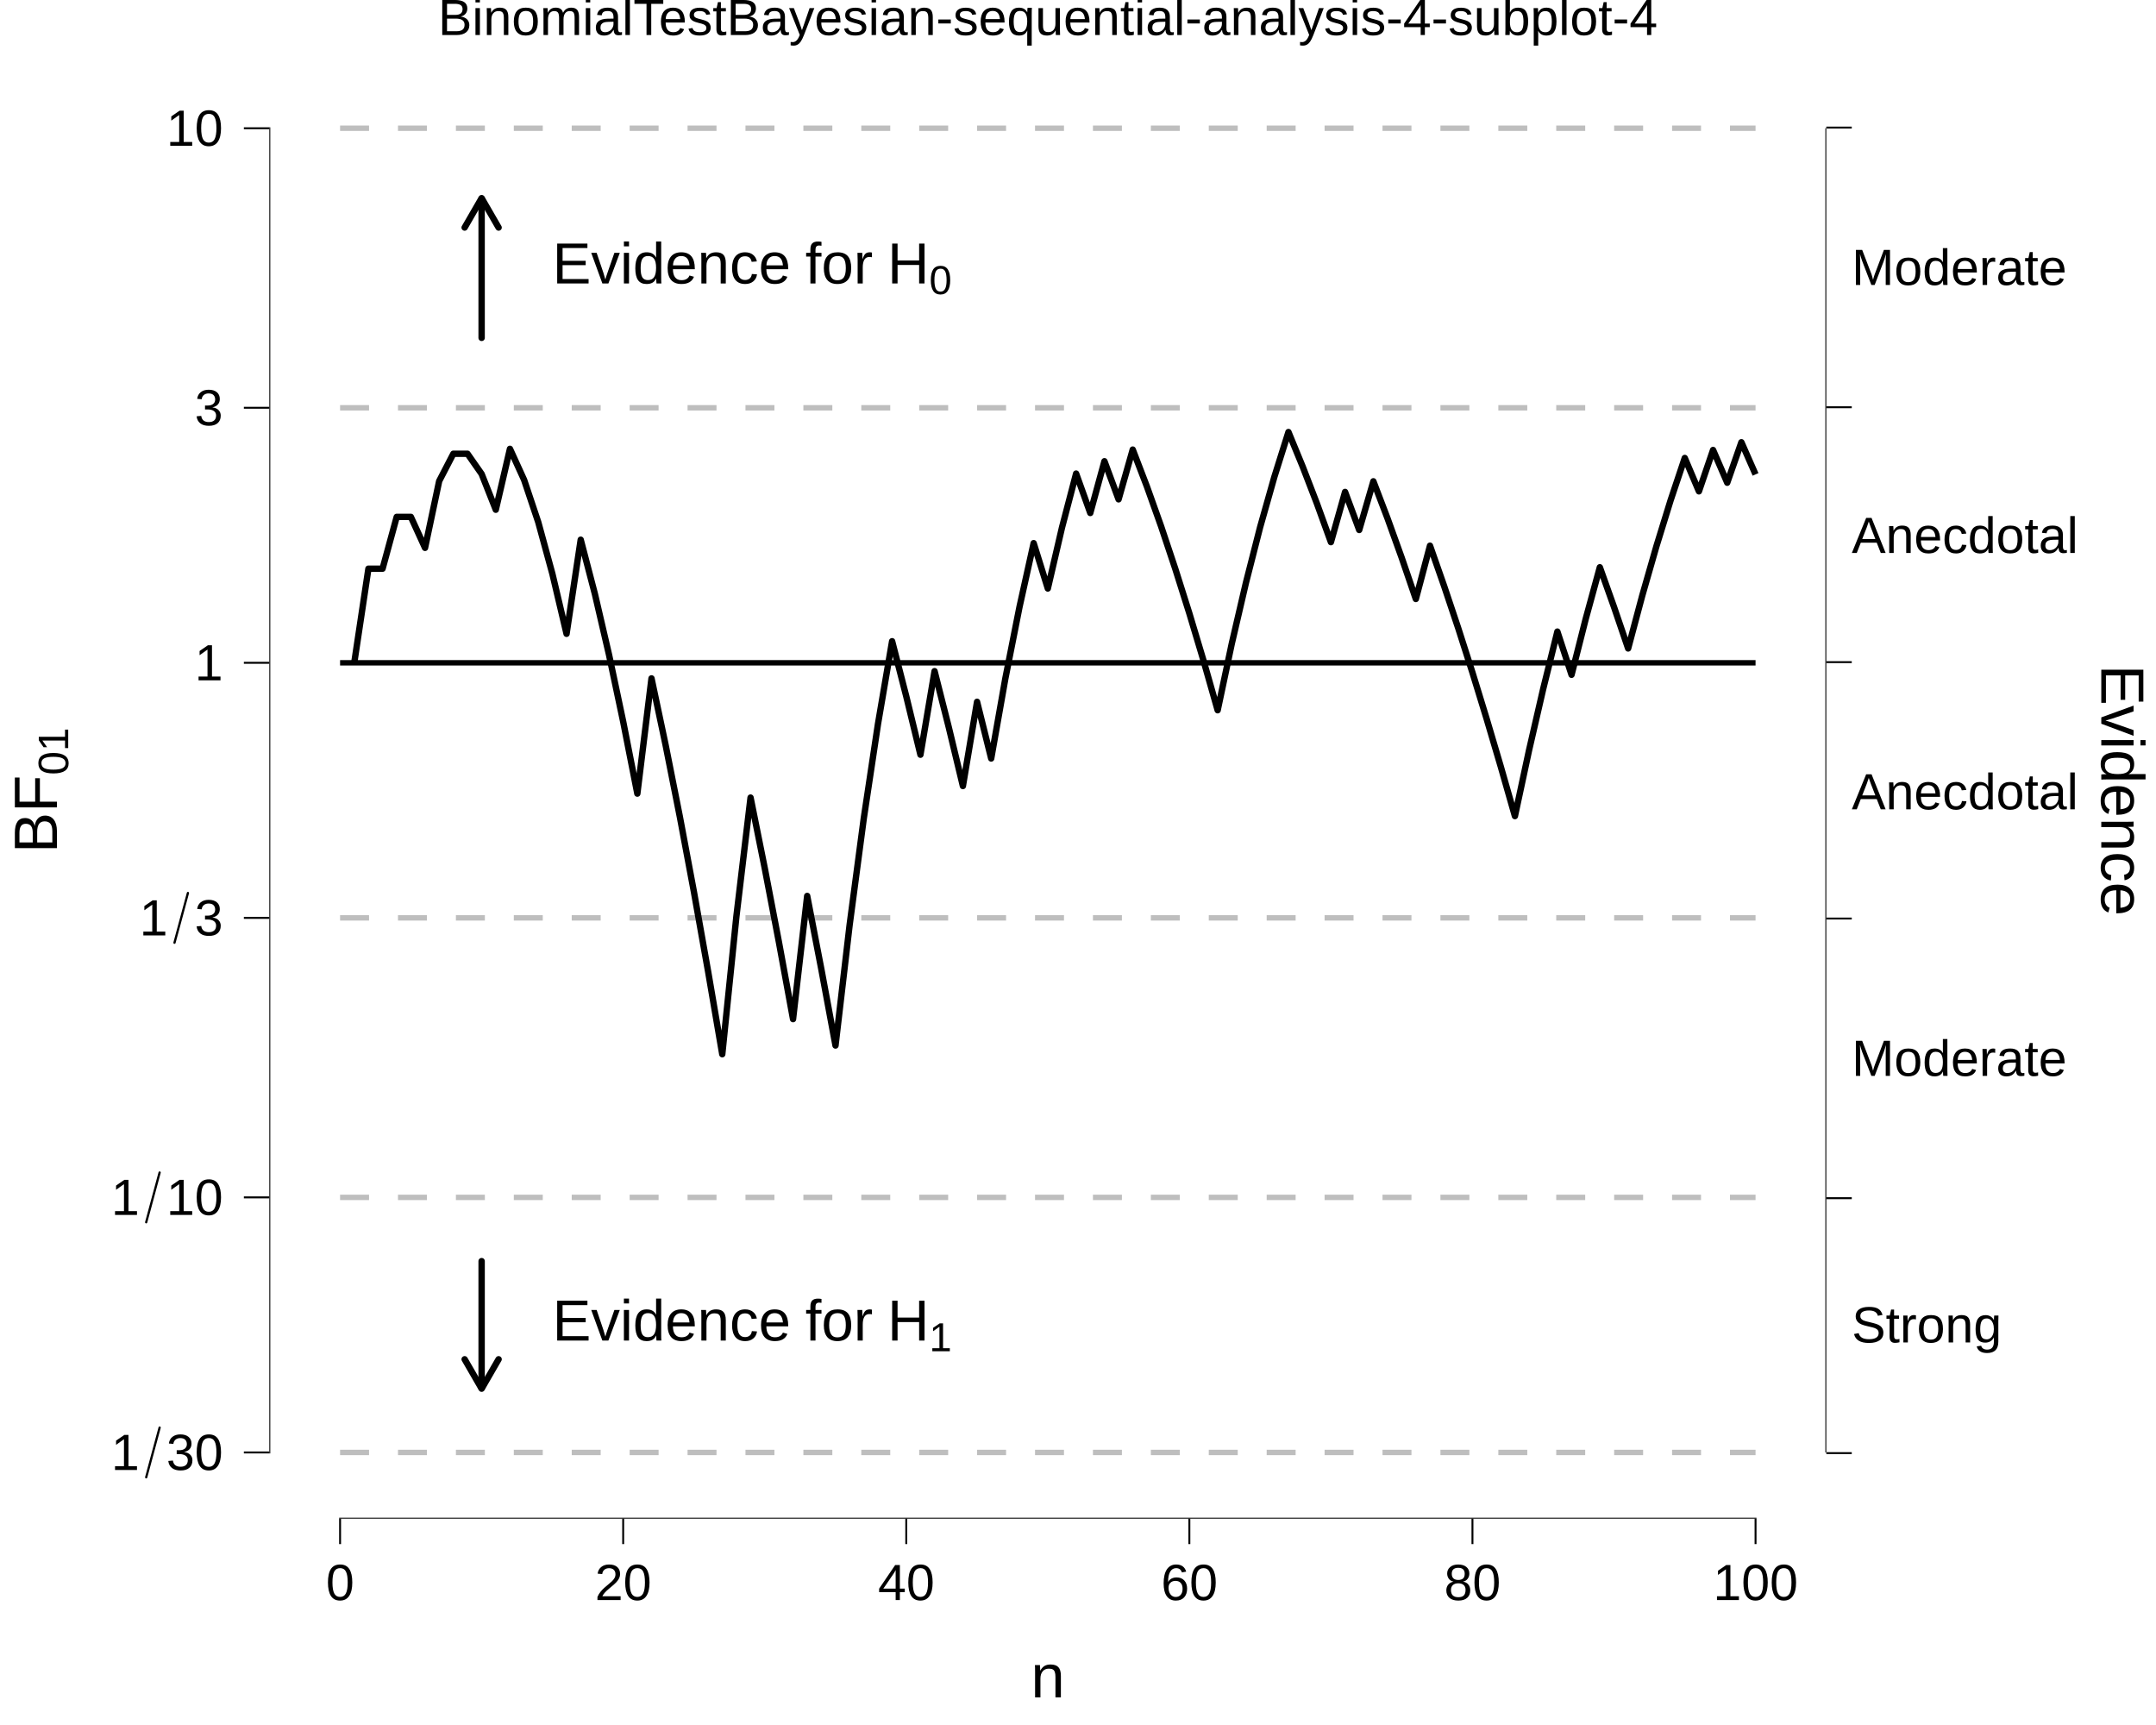
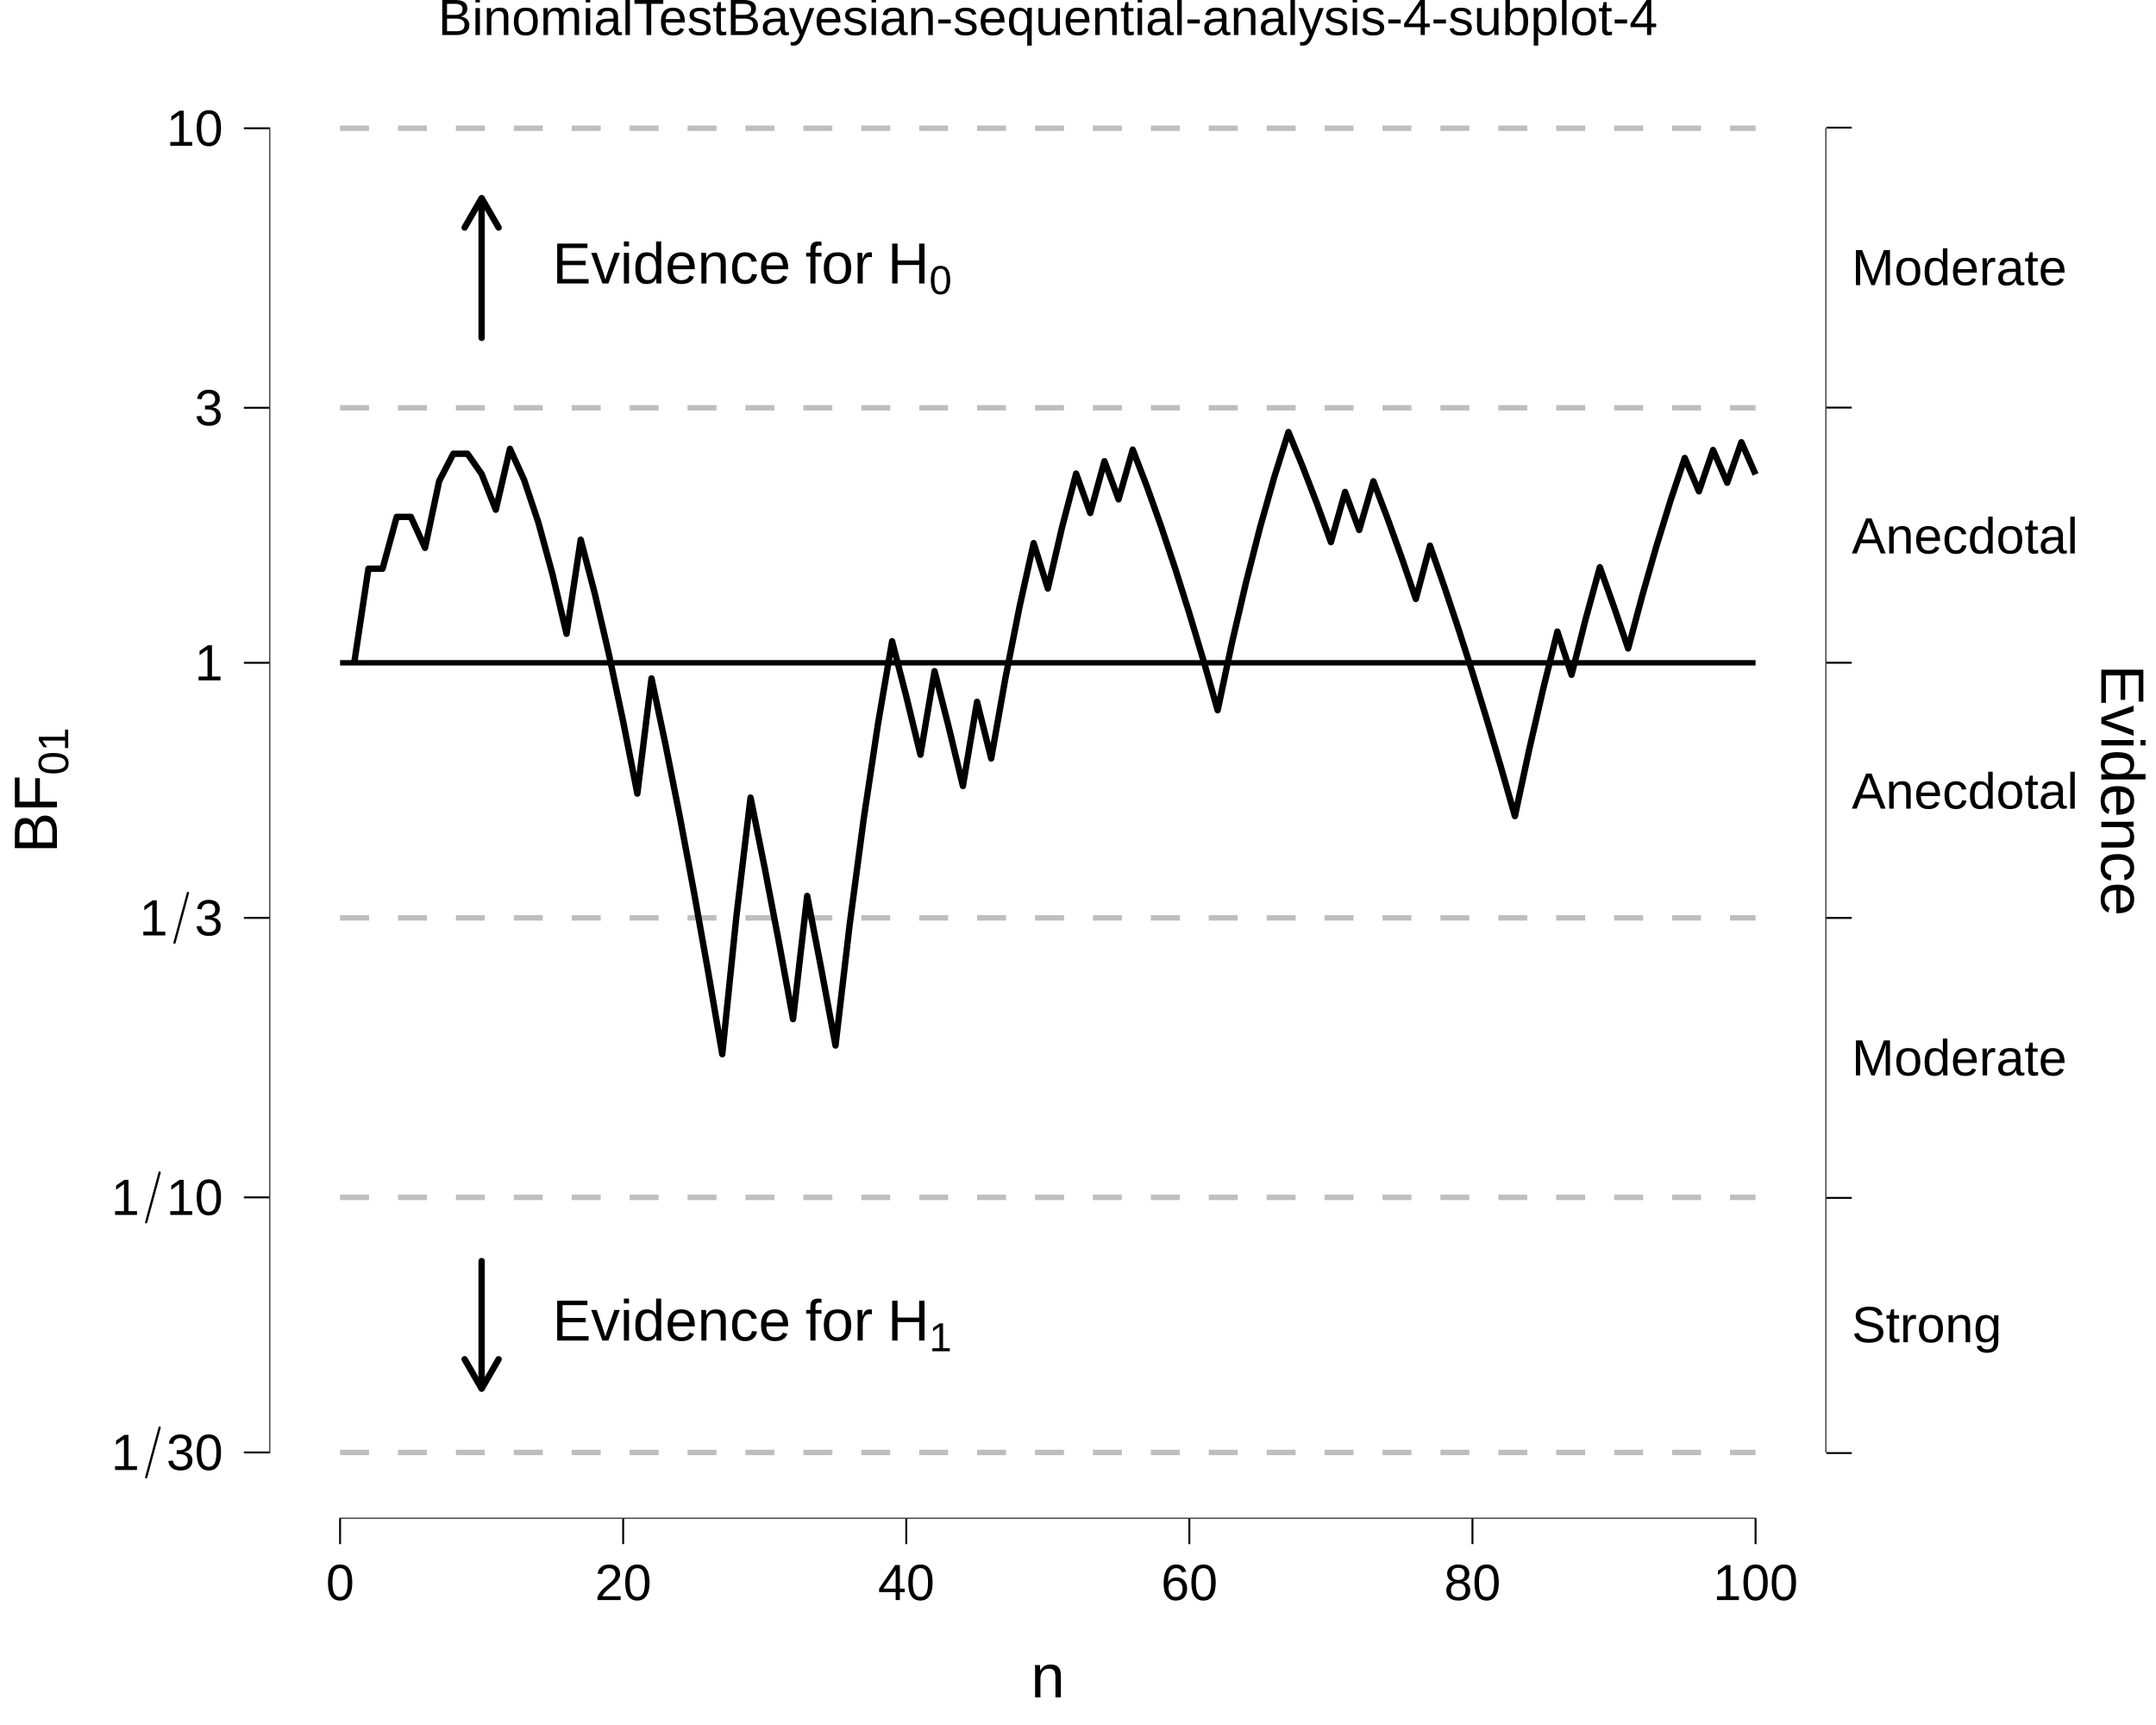
<svg xmlns="http://www.w3.org/2000/svg" viewBox="0 0 720.00 576.00">
  <defs>
    <style type="text/css">
    line, polyline, polygon, path, rect, circle {
      fill: none;
      stroke: #000000;
      stroke-linecap: round;
      stroke-linejoin: round;
      stroke-miterlimit: 10.00;
    }
  </style>
  </defs>
  <rect width="100%" height="100%" style="stroke: none; fill: #FFFFFF;" />
  <rect x="0.00" y="0.00" width="720.00" height="576.00" style="stroke-width: 10.67; stroke: none;" />
  <defs>
    <clipPath id="cpODkuOTR8NjA5LjkwfDUwNy4xMHwyMC43MQ==">
      <rect x="89.94" y="20.71" width="519.96" height="486.38" />
    </clipPath>
  </defs>
  <rect x="89.94" y="20.71" width="519.96" height="486.38" style="stroke-width: 10.67; stroke: none;" clip-path="url(#cpODkuOTR8NjA5LjkwfDUwNy4xMHwyMC43MQ==)" />
  <line x1="113.57" y1="484.99" x2="586.27" y2="484.99" style="stroke-width: 1.81; stroke: #BEBEBE; stroke-dasharray: 9.67,9.67; stroke-linecap: butt;" clip-path="url(#cpODkuOTR8NjA5LjkwfDUwNy4xMHwyMC43MQ==)" />
  <line x1="113.57" y1="399.82" x2="586.27" y2="399.82" style="stroke-width: 1.81; stroke: #BEBEBE; stroke-dasharray: 9.67,9.67; stroke-linecap: butt;" clip-path="url(#cpODkuOTR8NjA5LjkwfDUwNy4xMHwyMC43MQ==)" />
  <line x1="113.57" y1="306.49" x2="586.27" y2="306.49" style="stroke-width: 1.81; stroke: #BEBEBE; stroke-dasharray: 9.67,9.67; stroke-linecap: butt;" clip-path="url(#cpODkuOTR8NjA5LjkwfDUwNy4xMHwyMC43MQ==)" />
  <line x1="113.57" y1="221.32" x2="586.27" y2="221.32" style="stroke-width: 1.81; stroke-linecap: butt;" clip-path="url(#cpODkuOTR8NjA5LjkwfDUwNy4xMHwyMC43MQ==)" />
  <line x1="113.57" y1="136.16" x2="586.27" y2="136.16" style="stroke-width: 1.81; stroke: #BEBEBE; stroke-dasharray: 9.67,9.67; stroke-linecap: butt;" clip-path="url(#cpODkuOTR8NjA5LjkwfDUwNy4xMHwyMC43MQ==)" />
  <line x1="113.57" y1="42.82" x2="586.27" y2="42.82" style="stroke-width: 1.81; stroke: #BEBEBE; stroke-dasharray: 9.67,9.67; stroke-linecap: butt;" clip-path="url(#cpODkuOTR8NjA5LjkwfDUwNy4xMHwyMC43MQ==)" />
  <polyline points="118.30,221.32 123.03,189.89 127.76,189.89 132.48,172.59 137.21,172.59 141.94,182.94 146.66,160.64 151.39,151.51 156.12,151.51 160.84,158.26 165.57,170.21 170.30,149.87 175.02,160.22 179.75,174.35 184.48,191.65 189.20,211.64 193.93,180.21 198.66,198.32 203.39,218.66 208.11,240.96 212.84,265.00 217.57,226.52 222.29,248.82 227.02,272.65 231.75,297.88 236.47,324.37 241.20,352.02 245.93,305.92 250.65,266.32 255.38,289.86 260.11,314.55 264.84,340.30 269.56,299.16 274.29,323.65 279.02,349.11 283.74,308.81 288.47,273.19 293.20,241.76 297.92,214.11 302.65,232.53 307.38,252.01 312.10,224.11 316.83,242.80 321.56,262.47 326.29,234.34 331.01,253.27 335.74,226.54 340.47,202.64 345.19,181.36 349.92,196.51 354.65,176.17 359.37,158.13 364.10,171.30 368.83,154.01 373.55,166.74 378.28,150.12 383.01,162.45 387.74,175.71 392.46,189.84 397.19,204.82 401.92,220.60 406.64,237.16 411.37,214.85 416.10,194.52 420.82,176.03 425.55,159.31 430.28,144.26 435.00,155.73 439.73,167.99 444.46,181.03 449.19,164.26 453.91,176.97 458.64,160.71 463.37,173.10 468.09,186.21 472.82,200.01 477.55,182.21 482.27,195.69 487.00,209.82 491.73,224.59 496.45,239.98 501.18,255.96 505.91,272.51 510.63,250.51 515.36,229.99 520.09,210.89 524.82,225.32 529.54,206.70 534.27,189.41 539.00,202.68 543.72,216.53 548.45,198.82 553.18,182.34 557.90,167.06 562.63,152.92 567.36,164.07 572.08,150.25 576.81,161.19 581.54,147.67 586.27,158.41 " style="stroke-width: 2.13; stroke-linecap: butt;" clip-path="url(#cpODkuOTR8NjA5LjkwfDUwNy4xMHwyMC43MQ==)" />
  <line x1="160.84" y1="421.11" x2="160.84" y2="463.70" style="stroke-width: 2.13; stroke-linejoin: bevel;" clip-path="url(#cpODkuOTR8NjA5LjkwfDUwNy4xMHwyMC43MQ==)" />
  <polyline points="155.17,453.88 160.84,463.70 166.51,453.88 " style="stroke-width: 2.13; stroke-linejoin: bevel;" clip-path="url(#cpODkuOTR8NjA5LjkwfDUwNy4xMHwyMC43MQ==)" />
  <line x1="160.84" y1="112.82" x2="160.84" y2="66.16" style="stroke-width: 2.13; stroke-linejoin: bevel;" clip-path="url(#cpODkuOTR8NjA5LjkwfDUwNy4xMHwyMC43MQ==)" />
  <polyline points="166.51,75.98 160.84,66.16 155.17,75.98 " style="stroke-width: 2.13; stroke-linejoin: bevel;" clip-path="url(#cpODkuOTR8NjA5LjkwfDUwNy4xMHwyMC43MQ==)" />
  <g clip-path="url(#cpODkuOTR8NjA5LjkwfDUwNy4xMHwyMC43MQ==)">
    <text x="184.48" y="447.63" style="font-size: 19.35px; font-family: Liberation Sans;" textLength="12.91px" lengthAdjust="spacingAndGlyphs">E</text>
  </g>
  <g clip-path="url(#cpODkuOTR8NjA5LjkwfDUwNy4xMHwyMC43MQ==)">
    <text x="197.38" y="447.63" style="font-size: 19.35px; font-family: Liberation Sans;" textLength="9.67px" lengthAdjust="spacingAndGlyphs">v</text>
  </g>
  <g clip-path="url(#cpODkuOTR8NjA5LjkwfDUwNy4xMHwyMC43MQ==)">
    <text x="207.06" y="447.63" style="font-size: 19.35px; font-family: Liberation Sans;" textLength="4.30px" lengthAdjust="spacingAndGlyphs">i</text>
  </g>
  <g clip-path="url(#cpODkuOTR8NjA5LjkwfDUwNy4xMHwyMC43MQ==)">
    <text x="211.35" y="447.63" style="font-size: 19.35px; font-family: Liberation Sans;" textLength="10.77px" lengthAdjust="spacingAndGlyphs">d</text>
  </g>
  <g clip-path="url(#cpODkuOTR8NjA5LjkwfDUwNy4xMHwyMC43MQ==)">
    <text x="222.12" y="447.63" style="font-size: 19.35px; font-family: Liberation Sans;" textLength="10.77px" lengthAdjust="spacingAndGlyphs">e</text>
  </g>
  <g clip-path="url(#cpODkuOTR8NjA5LjkwfDUwNy4xMHwyMC43MQ==)">
    <text x="232.88" y="447.63" style="font-size: 19.35px; font-family: Liberation Sans;" textLength="10.77px" lengthAdjust="spacingAndGlyphs">n</text>
  </g>
  <g clip-path="url(#cpODkuOTR8NjA5LjkwfDUwNy4xMHwyMC43MQ==)">
    <text x="243.65" y="447.63" style="font-size: 19.35px; font-family: Liberation Sans;" textLength="9.67px" lengthAdjust="spacingAndGlyphs">c</text>
  </g>
  <g clip-path="url(#cpODkuOTR8NjA5LjkwfDUwNy4xMHwyMC43MQ==)">
    <text x="253.32" y="447.63" style="font-size: 19.35px; font-family: Liberation Sans;" textLength="10.77px" lengthAdjust="spacingAndGlyphs">e</text>
  </g>
  <g clip-path="url(#cpODkuOTR8NjA5LjkwfDUwNy4xMHwyMC43MQ==)">
    <text x="264.09" y="447.63" style="font-size: 19.35px; font-family: Symbola;" textLength="4.84px" lengthAdjust="spacingAndGlyphs"> </text>
  </g>
  <g clip-path="url(#cpODkuOTR8NjA5LjkwfDUwNy4xMHwyMC43MQ==)">
    <text x="268.93" y="447.63" style="font-size: 19.35px; font-family: Liberation Sans;" textLength="22.58px" lengthAdjust="spacingAndGlyphs">for</text>
  </g>
  <g clip-path="url(#cpODkuOTR8NjA5LjkwfDUwNy4xMHwyMC43MQ==)">
    <text x="291.51" y="447.63" style="font-size: 19.35px; font-family: Symbola;" textLength="4.84px" lengthAdjust="spacingAndGlyphs"> </text>
  </g>
  <g clip-path="url(#cpODkuOTR8NjA5LjkwfDUwNy4xMHwyMC43MQ==)">
    <text x="296.35" y="447.63" style="font-size: 19.35px; font-family: Liberation Sans;" textLength="13.97px" lengthAdjust="spacingAndGlyphs">H</text>
  </g>
  <g clip-path="url(#cpODkuOTR8NjA5LjkwfDUwNy4xMHwyMC43MQ==)">
    <text x="310.32" y="451.20" style="font-size: 13.54px; font-family: Liberation Sans;" textLength="7.53px" lengthAdjust="spacingAndGlyphs">1</text>
  </g>
  <g clip-path="url(#cpODkuOTR8NjA5LjkwfDUwNy4xMHwyMC43MQ==)">
    <text x="184.48" y="94.65" style="font-size: 19.35px; font-family: Liberation Sans;" textLength="12.91px" lengthAdjust="spacingAndGlyphs">E</text>
  </g>
  <g clip-path="url(#cpODkuOTR8NjA5LjkwfDUwNy4xMHwyMC43MQ==)">
    <text x="197.38" y="94.65" style="font-size: 19.35px; font-family: Liberation Sans;" textLength="9.67px" lengthAdjust="spacingAndGlyphs">v</text>
  </g>
  <g clip-path="url(#cpODkuOTR8NjA5LjkwfDUwNy4xMHwyMC43MQ==)">
    <text x="207.06" y="94.65" style="font-size: 19.35px; font-family: Liberation Sans;" textLength="4.30px" lengthAdjust="spacingAndGlyphs">i</text>
  </g>
  <g clip-path="url(#cpODkuOTR8NjA5LjkwfDUwNy4xMHwyMC43MQ==)">
    <text x="211.35" y="94.65" style="font-size: 19.35px; font-family: Liberation Sans;" textLength="10.77px" lengthAdjust="spacingAndGlyphs">d</text>
  </g>
  <g clip-path="url(#cpODkuOTR8NjA5LjkwfDUwNy4xMHwyMC43MQ==)">
    <text x="222.12" y="94.65" style="font-size: 19.35px; font-family: Liberation Sans;" textLength="10.77px" lengthAdjust="spacingAndGlyphs">e</text>
  </g>
  <g clip-path="url(#cpODkuOTR8NjA5LjkwfDUwNy4xMHwyMC43MQ==)">
    <text x="232.88" y="94.65" style="font-size: 19.35px; font-family: Liberation Sans;" textLength="10.77px" lengthAdjust="spacingAndGlyphs">n</text>
  </g>
  <g clip-path="url(#cpODkuOTR8NjA5LjkwfDUwNy4xMHwyMC43MQ==)">
    <text x="243.65" y="94.65" style="font-size: 19.35px; font-family: Liberation Sans;" textLength="9.67px" lengthAdjust="spacingAndGlyphs">c</text>
  </g>
  <g clip-path="url(#cpODkuOTR8NjA5LjkwfDUwNy4xMHwyMC43MQ==)">
    <text x="253.32" y="94.65" style="font-size: 19.35px; font-family: Liberation Sans;" textLength="10.77px" lengthAdjust="spacingAndGlyphs">e</text>
  </g>
  <g clip-path="url(#cpODkuOTR8NjA5LjkwfDUwNy4xMHwyMC43MQ==)">
    <text x="264.09" y="94.65" style="font-size: 19.35px; font-family: Symbola;" textLength="4.84px" lengthAdjust="spacingAndGlyphs"> </text>
  </g>
  <g clip-path="url(#cpODkuOTR8NjA5LjkwfDUwNy4xMHwyMC43MQ==)">
    <text x="268.93" y="94.65" style="font-size: 19.35px; font-family: Liberation Sans;" textLength="22.58px" lengthAdjust="spacingAndGlyphs">for</text>
  </g>
  <g clip-path="url(#cpODkuOTR8NjA5LjkwfDUwNy4xMHwyMC43MQ==)">
    <text x="291.51" y="94.65" style="font-size: 19.35px; font-family: Symbola;" textLength="4.84px" lengthAdjust="spacingAndGlyphs"> </text>
  </g>
  <g clip-path="url(#cpODkuOTR8NjA5LjkwfDUwNy4xMHwyMC43MQ==)">
    <text x="296.35" y="94.65" style="font-size: 19.35px; font-family: Liberation Sans;" textLength="13.97px" lengthAdjust="spacingAndGlyphs">H</text>
  </g>
  <g clip-path="url(#cpODkuOTR8NjA5LjkwfDUwNy4xMHwyMC43MQ==)">
    <text x="310.32" y="98.22" style="font-size: 13.54px; font-family: Liberation Sans;" textLength="7.53px" lengthAdjust="spacingAndGlyphs">0</text>
  </g>
  <line x1="113.26" y1="507.10" x2="586.58" y2="507.10" style="stroke-width: 0.64; stroke-linecap: butt;" clip-path="url(#cpODkuOTR8NjA5LjkwfDUwNy4xMHwyMC43MQ==)" />
  <line x1="89.94" y1="485.31" x2="89.94" y2="42.50" style="stroke-width: 0.64; stroke-linecap: butt;" clip-path="url(#cpODkuOTR8NjA5LjkwfDUwNy4xMHwyMC43MQ==)" />
  <line x1="609.90" y1="484.99" x2="609.90" y2="42.82" style="stroke-width: 0.64; stroke-linecap: butt;" clip-path="url(#cpODkuOTR8NjA5LjkwfDUwNy4xMHwyMC43MQ==)" />
  <rect x="89.94" y="20.71" width="519.96" height="486.38" style="stroke-width: 0.00; stroke: none;" clip-path="url(#cpODkuOTR8NjA5LjkwfDUwNy4xMHwyMC43MQ==)" />
  <defs>
    <clipPath id="cpMC4wMHw3MjAuMDB8NTc2LjAwfDAuMDA=">
      <rect x="0.00" y="0.00" width="720.00" height="576.00" />
    </clipPath>
  </defs>
  <polyline points="89.94,507.10 89.94,20.71 " style="stroke-width: 0.00; stroke: none; stroke-linecap: butt;" clip-path="url(#cpMC4wMHw3MjAuMDB8NTc2LjAwfDAuMDA=)" />
  <g clip-path="url(#cpMC4wMHw3MjAuMDB8NTc2LjAwfDAuMDA=)">
    <text x="37.12" y="490.84" style="font-size: 17.00px; font-family: Liberation Sans;" textLength="9.45px" lengthAdjust="spacingAndGlyphs">1</text>
  </g>
  <polyline points="48.82,493.29 53.31,476.68 " style="stroke-width: 0.75;" clip-path="url(#cpMC4wMHw3MjAuMDB8NTc2LjAwfDAuMDA=)" />
  <g clip-path="url(#cpMC4wMHw3MjAuMDB8NTc2LjAwfDAuMDA=)">
    <text x="55.56" y="490.84" style="font-size: 17.00px; font-family: Liberation Sans;" textLength="18.91px" lengthAdjust="spacingAndGlyphs">30</text>
  </g>
  <g clip-path="url(#cpMC4wMHw3MjAuMDB8NTc2LjAwfDAuMDA=)">
    <text x="37.12" y="405.67" style="font-size: 17.00px; font-family: Liberation Sans;" textLength="9.45px" lengthAdjust="spacingAndGlyphs">1</text>
  </g>
  <polyline points="48.82,408.13 53.31,391.52 " style="stroke-width: 0.75;" clip-path="url(#cpMC4wMHw3MjAuMDB8NTc2LjAwfDAuMDA=)" />
  <g clip-path="url(#cpMC4wMHw3MjAuMDB8NTc2LjAwfDAuMDA=)">
    <text x="55.56" y="405.67" style="font-size: 17.00px; font-family: Liberation Sans;" textLength="18.91px" lengthAdjust="spacingAndGlyphs">10</text>
  </g>
  <g clip-path="url(#cpMC4wMHw3MjAuMDB8NTc2LjAwfDAuMDA=)">
    <text x="46.57" y="312.34" style="font-size: 17.00px; font-family: Liberation Sans;" textLength="9.45px" lengthAdjust="spacingAndGlyphs">1</text>
  </g>
  <polyline points="58.27,314.79 62.76,298.18 " style="stroke-width: 0.75;" clip-path="url(#cpMC4wMHw3MjAuMDB8NTc2LjAwfDAuMDA=)" />
  <g clip-path="url(#cpMC4wMHw3MjAuMDB8NTc2LjAwfDAuMDA=)">
    <text x="65.01" y="312.34" style="font-size: 17.00px; font-family: Liberation Sans;" textLength="9.45px" lengthAdjust="spacingAndGlyphs">3</text>
  </g>
  <g clip-path="url(#cpMC4wMHw3MjAuMDB8NTc2LjAwfDAuMDA=)">
    <text x="65.01" y="227.17" style="font-size: 17.00px; font-family: Liberation Sans;" textLength="9.45px" lengthAdjust="spacingAndGlyphs">1</text>
  </g>
  <g clip-path="url(#cpMC4wMHw3MjAuMDB8NTc2LjAwfDAuMDA=)">
    <text x="65.01" y="142.01" style="font-size: 17.00px; font-family: Liberation Sans;" textLength="9.45px" lengthAdjust="spacingAndGlyphs">3</text>
  </g>
  <g clip-path="url(#cpMC4wMHw3MjAuMDB8NTc2LjAwfDAuMDA=)">
    <text x="55.56" y="48.67" style="font-size: 17.00px; font-family: Liberation Sans;" textLength="18.91px" lengthAdjust="spacingAndGlyphs">10</text>
  </g>
  <polyline points="81.44,484.99 89.94,484.99 " style="stroke-width: 0.64; stroke-linecap: butt;" clip-path="url(#cpMC4wMHw3MjAuMDB8NTc2LjAwfDAuMDA=)" />
  <polyline points="81.44,399.82 89.94,399.82 " style="stroke-width: 0.64; stroke-linecap: butt;" clip-path="url(#cpMC4wMHw3MjAuMDB8NTc2LjAwfDAuMDA=)" />
  <polyline points="81.44,306.49 89.94,306.49 " style="stroke-width: 0.64; stroke-linecap: butt;" clip-path="url(#cpMC4wMHw3MjAuMDB8NTc2LjAwfDAuMDA=)" />
  <polyline points="81.44,221.32 89.94,221.32 " style="stroke-width: 0.64; stroke-linecap: butt;" clip-path="url(#cpMC4wMHw3MjAuMDB8NTc2LjAwfDAuMDA=)" />
  <polyline points="81.44,136.16 89.94,136.16 " style="stroke-width: 0.64; stroke-linecap: butt;" clip-path="url(#cpMC4wMHw3MjAuMDB8NTc2LjAwfDAuMDA=)" />
  <polyline points="81.44,42.82 89.94,42.82 " style="stroke-width: 0.64; stroke-linecap: butt;" clip-path="url(#cpMC4wMHw3MjAuMDB8NTc2LjAwfDAuMDA=)" />
  <polyline points="609.90,507.10 609.90,20.71 " style="stroke-width: 0.00; stroke: none; stroke-linecap: butt;" clip-path="url(#cpMC4wMHw3MjAuMDB8NTc2LjAwfDAuMDA=)" />
-   <polyline points="609.90,485.21 618.40,485.21 " style="stroke-width: 0.64; stroke-linecap: butt;" clip-path="url(#cpMC4wMHw3MjAuMDB8NTc2LjAwfDAuMDA=)" />
-   <polyline points="609.90,442.41 618.40,442.41 " style="stroke-width: 0.64; stroke: none; stroke-linecap: butt;" clip-path="url(#cpMC4wMHw3MjAuMDB8NTc2LjAwfDAuMDA=)" />
-   <polyline points="609.90,400.09 618.40,400.09 " style="stroke-width: 0.64; stroke-linecap: butt;" clip-path="url(#cpMC4wMHw3MjAuMDB8NTc2LjAwfDAuMDA=)" />
-   <polyline points="609.90,353.40 618.40,353.40 " style="stroke-width: 0.64; stroke: none; stroke-linecap: butt;" clip-path="url(#cpMC4wMHw3MjAuMDB8NTc2LjAwfDAuMDA=)" />
-   <polyline points="609.90,306.71 618.40,306.71 " style="stroke-width: 0.64; stroke-linecap: butt;" clip-path="url(#cpMC4wMHw3MjAuMDB8NTc2LjAwfDAuMDA=)" />
-   <polyline points="609.90,264.39 618.40,264.39 " style="stroke-width: 0.64; stroke: none; stroke-linecap: butt;" clip-path="url(#cpMC4wMHw3MjAuMDB8NTc2LjAwfDAuMDA=)" />
-   <polyline points="609.90,221.10 618.40,221.10 " style="stroke-width: 0.64; stroke-linecap: butt;" clip-path="url(#cpMC4wMHw3MjAuMDB8NTc2LjAwfDAuMDA=)" />
-   <polyline points="609.90,178.79 618.40,178.79 " style="stroke-width: 0.64; stroke: none; stroke-linecap: butt;" clip-path="url(#cpMC4wMHw3MjAuMDB8NTc2LjAwfDAuMDA=)" />
-   <polyline points="609.90,135.99 618.40,135.99 " style="stroke-width: 0.64; stroke-linecap: butt;" clip-path="url(#cpMC4wMHw3MjAuMDB8NTc2LjAwfDAuMDA=)" />
-   <polyline points="609.90,89.29 618.40,89.29 " style="stroke-width: 0.64; stroke: none; stroke-linecap: butt;" clip-path="url(#cpMC4wMHw3MjAuMDB8NTc2LjAwfDAuMDA=)" />
-   <polyline points="609.90,42.60 618.40,42.60 " style="stroke-width: 0.64; stroke-linecap: butt;" clip-path="url(#cpMC4wMHw3MjAuMDB8NTc2LjAwfDAuMDA=)" />
-   <g clip-path="url(#cpMC4wMHw3MjAuMDB8NTc2LjAwfDAuMDA=)">
-     <text x="618.40" y="448.26" style="font-size: 17.00px; font-family: Liberation Sans;" textLength="50.08px" lengthAdjust="spacingAndGlyphs">Strong</text>
-   </g>
-   <g clip-path="url(#cpMC4wMHw3MjAuMDB8NTc2LjAwfDAuMDA=)">
-     <text x="618.40" y="359.25" style="font-size: 17.00px; font-family: Liberation Sans;" textLength="71.80px" lengthAdjust="spacingAndGlyphs">Moderate</text>
-   </g>
-   <g clip-path="url(#cpMC4wMHw3MjAuMDB8NTc2LjAwfDAuMDA=)">
-     <text x="618.40" y="270.24" style="font-size: 17.00px; font-family: Liberation Sans;" textLength="75.61px" lengthAdjust="spacingAndGlyphs">Anecdotal</text>
-   </g>
-   <g clip-path="url(#cpMC4wMHw3MjAuMDB8NTc2LjAwfDAuMDA=)">
-     <text x="618.40" y="184.64" style="font-size: 17.00px; font-family: Liberation Sans;" textLength="75.61px" lengthAdjust="spacingAndGlyphs">Anecdotal</text>
-   </g>
-   <g clip-path="url(#cpMC4wMHw3MjAuMDB8NTc2LjAwfDAuMDA=)">
-     <text x="618.40" y="95.15" style="font-size: 17.00px; font-family: Liberation Sans;" textLength="71.80px" lengthAdjust="spacingAndGlyphs">Moderate</text>
+   <polyline points="609.90,485.19 618.40,485.19 " style="stroke-width: 0.64; stroke-linecap: butt;" clip-path="url(#cpMC4wMHw3MjAuMDB8NTc2LjAwfDAuMDA=)" />
+   <polyline points="609.90,442.34 618.40,442.34 " style="stroke-width: 0.64; stroke: none; stroke-linecap: butt;" clip-path="url(#cpMC4wMHw3MjAuMDB8NTc2LjAwfDAuMDA=)" />
+   <polyline points="609.90,399.99 618.40,399.99 " style="stroke-width: 0.64; stroke-linecap: butt;" clip-path="url(#cpMC4wMHw3MjAuMDB8NTc2LjAwfDAuMDA=)" />
+   <polyline points="609.90,353.25 618.40,353.25 " style="stroke-width: 0.64; stroke: none; stroke-linecap: butt;" clip-path="url(#cpMC4wMHw3MjAuMDB8NTc2LjAwfDAuMDA=)" />
+   <polyline points="609.90,306.51 618.40,306.51 " style="stroke-width: 0.64; stroke-linecap: butt;" clip-path="url(#cpMC4wMHw3MjAuMDB8NTc2LjAwfDAuMDA=)" />
+   <polyline points="609.90,264.15 618.40,264.15 " style="stroke-width: 0.64; stroke: none; stroke-linecap: butt;" clip-path="url(#cpMC4wMHw3MjAuMDB8NTc2LjAwfDAuMDA=)" />
+   <polyline points="609.90,221.30 618.40,221.30 " style="stroke-width: 0.64; stroke-linecap: butt;" clip-path="url(#cpMC4wMHw3MjAuMDB8NTc2LjAwfDAuMDA=)" />
+   <polyline points="609.90,178.95 618.40,178.95 " style="stroke-width: 0.64; stroke: none; stroke-linecap: butt;" clip-path="url(#cpMC4wMHw3MjAuMDB8NTc2LjAwfDAuMDA=)" />
+   <polyline points="609.90,136.10 618.40,136.10 " style="stroke-width: 0.64; stroke-linecap: butt;" clip-path="url(#cpMC4wMHw3MjAuMDB8NTc2LjAwfDAuMDA=)" />
+   <polyline points="609.90,89.36 618.40,89.36 " style="stroke-width: 0.64; stroke: none; stroke-linecap: butt;" clip-path="url(#cpMC4wMHw3MjAuMDB8NTc2LjAwfDAuMDA=)" />
+   <polyline points="609.90,42.62 618.40,42.62 " style="stroke-width: 0.64; stroke-linecap: butt;" clip-path="url(#cpMC4wMHw3MjAuMDB8NTc2LjAwfDAuMDA=)" />
+   <g clip-path="url(#cpMC4wMHw3MjAuMDB8NTc2LjAwfDAuMDA=)">
+     <text x="618.40" y="448.19" style="font-size: 17.00px; font-family: Liberation Sans;" textLength="50.08px" lengthAdjust="spacingAndGlyphs">Strong</text>
+   </g>
+   <g clip-path="url(#cpMC4wMHw3MjAuMDB8NTc2LjAwfDAuMDA=)">
+     <text x="618.40" y="359.10" style="font-size: 17.00px; font-family: Liberation Sans;" textLength="71.80px" lengthAdjust="spacingAndGlyphs">Moderate</text>
+   </g>
+   <g clip-path="url(#cpMC4wMHw3MjAuMDB8NTc2LjAwfDAuMDA=)">
+     <text x="618.40" y="270.00" style="font-size: 17.00px; font-family: Liberation Sans;" textLength="75.61px" lengthAdjust="spacingAndGlyphs">Anecdotal</text>
+   </g>
+   <g clip-path="url(#cpMC4wMHw3MjAuMDB8NTc2LjAwfDAuMDA=)">
+     <text x="618.40" y="184.80" style="font-size: 17.00px; font-family: Liberation Sans;" textLength="75.61px" lengthAdjust="spacingAndGlyphs">Anecdotal</text>
+   </g>
+   <g clip-path="url(#cpMC4wMHw3MjAuMDB8NTc2LjAwfDAuMDA=)">
+     <text x="618.40" y="95.21" style="font-size: 17.00px; font-family: Liberation Sans;" textLength="71.80px" lengthAdjust="spacingAndGlyphs">Moderate</text>
  </g>
  <polyline points="89.94,507.10 609.90,507.10 " style="stroke-width: 0.00; stroke: none; stroke-linecap: butt;" clip-path="url(#cpMC4wMHw3MjAuMDB8NTc2LjAwfDAuMDA=)" />
  <polyline points="113.57,515.60 113.57,507.10 " style="stroke-width: 0.64; stroke-linecap: butt;" clip-path="url(#cpMC4wMHw3MjAuMDB8NTc2LjAwfDAuMDA=)" />
  <polyline points="208.11,515.60 208.11,507.10 " style="stroke-width: 0.64; stroke-linecap: butt;" clip-path="url(#cpMC4wMHw3MjAuMDB8NTc2LjAwfDAuMDA=)" />
  <polyline points="302.65,515.60 302.65,507.10 " style="stroke-width: 0.64; stroke-linecap: butt;" clip-path="url(#cpMC4wMHw3MjAuMDB8NTc2LjAwfDAuMDA=)" />
  <polyline points="397.19,515.60 397.19,507.10 " style="stroke-width: 0.64; stroke-linecap: butt;" clip-path="url(#cpMC4wMHw3MjAuMDB8NTc2LjAwfDAuMDA=)" />
  <polyline points="491.73,515.60 491.73,507.10 " style="stroke-width: 0.64; stroke-linecap: butt;" clip-path="url(#cpMC4wMHw3MjAuMDB8NTc2LjAwfDAuMDA=)" />
  <polyline points="586.27,515.60 586.27,507.10 " style="stroke-width: 0.64; stroke-linecap: butt;" clip-path="url(#cpMC4wMHw3MjAuMDB8NTc2LjAwfDAuMDA=)" />
  <g clip-path="url(#cpMC4wMHw3MjAuMDB8NTc2LjAwfDAuMDA=)">
    <text x="108.85" y="534.28" style="font-size: 17.00px; font-family: Liberation Sans;" textLength="9.45px" lengthAdjust="spacingAndGlyphs">0</text>
  </g>
  <g clip-path="url(#cpMC4wMHw3MjAuMDB8NTc2LjAwfDAuMDA=)">
    <text x="198.66" y="534.28" style="font-size: 17.00px; font-family: Liberation Sans;" textLength="18.91px" lengthAdjust="spacingAndGlyphs">20</text>
  </g>
  <g clip-path="url(#cpMC4wMHw3MjAuMDB8NTc2LjAwfDAuMDA=)">
    <text x="293.20" y="534.28" style="font-size: 17.00px; font-family: Liberation Sans;" textLength="18.91px" lengthAdjust="spacingAndGlyphs">40</text>
  </g>
  <g clip-path="url(#cpMC4wMHw3MjAuMDB8NTc2LjAwfDAuMDA=)">
    <text x="387.74" y="534.28" style="font-size: 17.00px; font-family: Liberation Sans;" textLength="18.91px" lengthAdjust="spacingAndGlyphs">60</text>
  </g>
  <g clip-path="url(#cpMC4wMHw3MjAuMDB8NTc2LjAwfDAuMDA=)">
    <text x="482.27" y="534.28" style="font-size: 17.00px; font-family: Liberation Sans;" textLength="18.91px" lengthAdjust="spacingAndGlyphs">80</text>
  </g>
  <g clip-path="url(#cpMC4wMHw3MjAuMDB8NTc2LjAwfDAuMDA=)">
    <text x="572.09" y="534.28" style="font-size: 17.00px; font-family: Liberation Sans;" textLength="28.36px" lengthAdjust="spacingAndGlyphs">100</text>
  </g>
  <g clip-path="url(#cpMC4wMHw3MjAuMDB8NTc2LjAwfDAuMDA=)">
    <text x="344.25" y="566.78" style="font-size: 20.40px; font-family: Liberation Sans;" textLength="11.34px" lengthAdjust="spacingAndGlyphs">n</text>
  </g>
  <g clip-path="url(#cpMC4wMHw3MjAuMDB8NTc2LjAwfDAuMDA=)">
    <text transform="translate(19.01,284.87) rotate(-90)" style="font-size: 20.40px; font-family: Liberation Sans;" textLength="13.59px" lengthAdjust="spacingAndGlyphs">B</text>
  </g>
  <g clip-path="url(#cpMC4wMHw3MjAuMDB8NTc2LjAwfDAuMDA=)">
    <text transform="translate(19.01,271.27) rotate(-90)" style="font-size: 20.40px; font-family: Liberation Sans;" textLength="12.45px" lengthAdjust="spacingAndGlyphs">F</text>
  </g>
  <g clip-path="url(#cpMC4wMHw3MjAuMDB8NTc2LjAwfDAuMDA=)">
    <text transform="translate(22.78,258.82) rotate(-90)" style="font-size: 14.28px; font-family: Liberation Sans;" textLength="7.94px" lengthAdjust="spacingAndGlyphs">0</text>
  </g>
  <g clip-path="url(#cpMC4wMHw3MjAuMDB8NTc2LjAwfDAuMDA=)">
    <text transform="translate(22.78,250.88) rotate(-90)" style="font-size: 14.28px; font-family: Liberation Sans;" textLength="7.94px" lengthAdjust="spacingAndGlyphs">1</text>
  </g>
  <g clip-path="url(#cpMC4wMHw3MjAuMDB8NTc2LjAwfDAuMDA=)">
    <text transform="translate(701.73,221.95) rotate(90)" style="font-size: 20.40px; font-family: Liberation Sans;" textLength="83.91px" lengthAdjust="spacingAndGlyphs">Evidence</text>
  </g>
  <g clip-path="url(#cpMC4wMHw3MjAuMDB8NTc2LjAwfDAuMDA=)">
    <text x="146.30" y="11.70" style="font-size: 17.00px; font-family: Liberation Sans;" textLength="407.23px" lengthAdjust="spacingAndGlyphs">BinomialTestBayesian-sequential-analysis-4-subplot-4</text>
  </g>
</svg>
